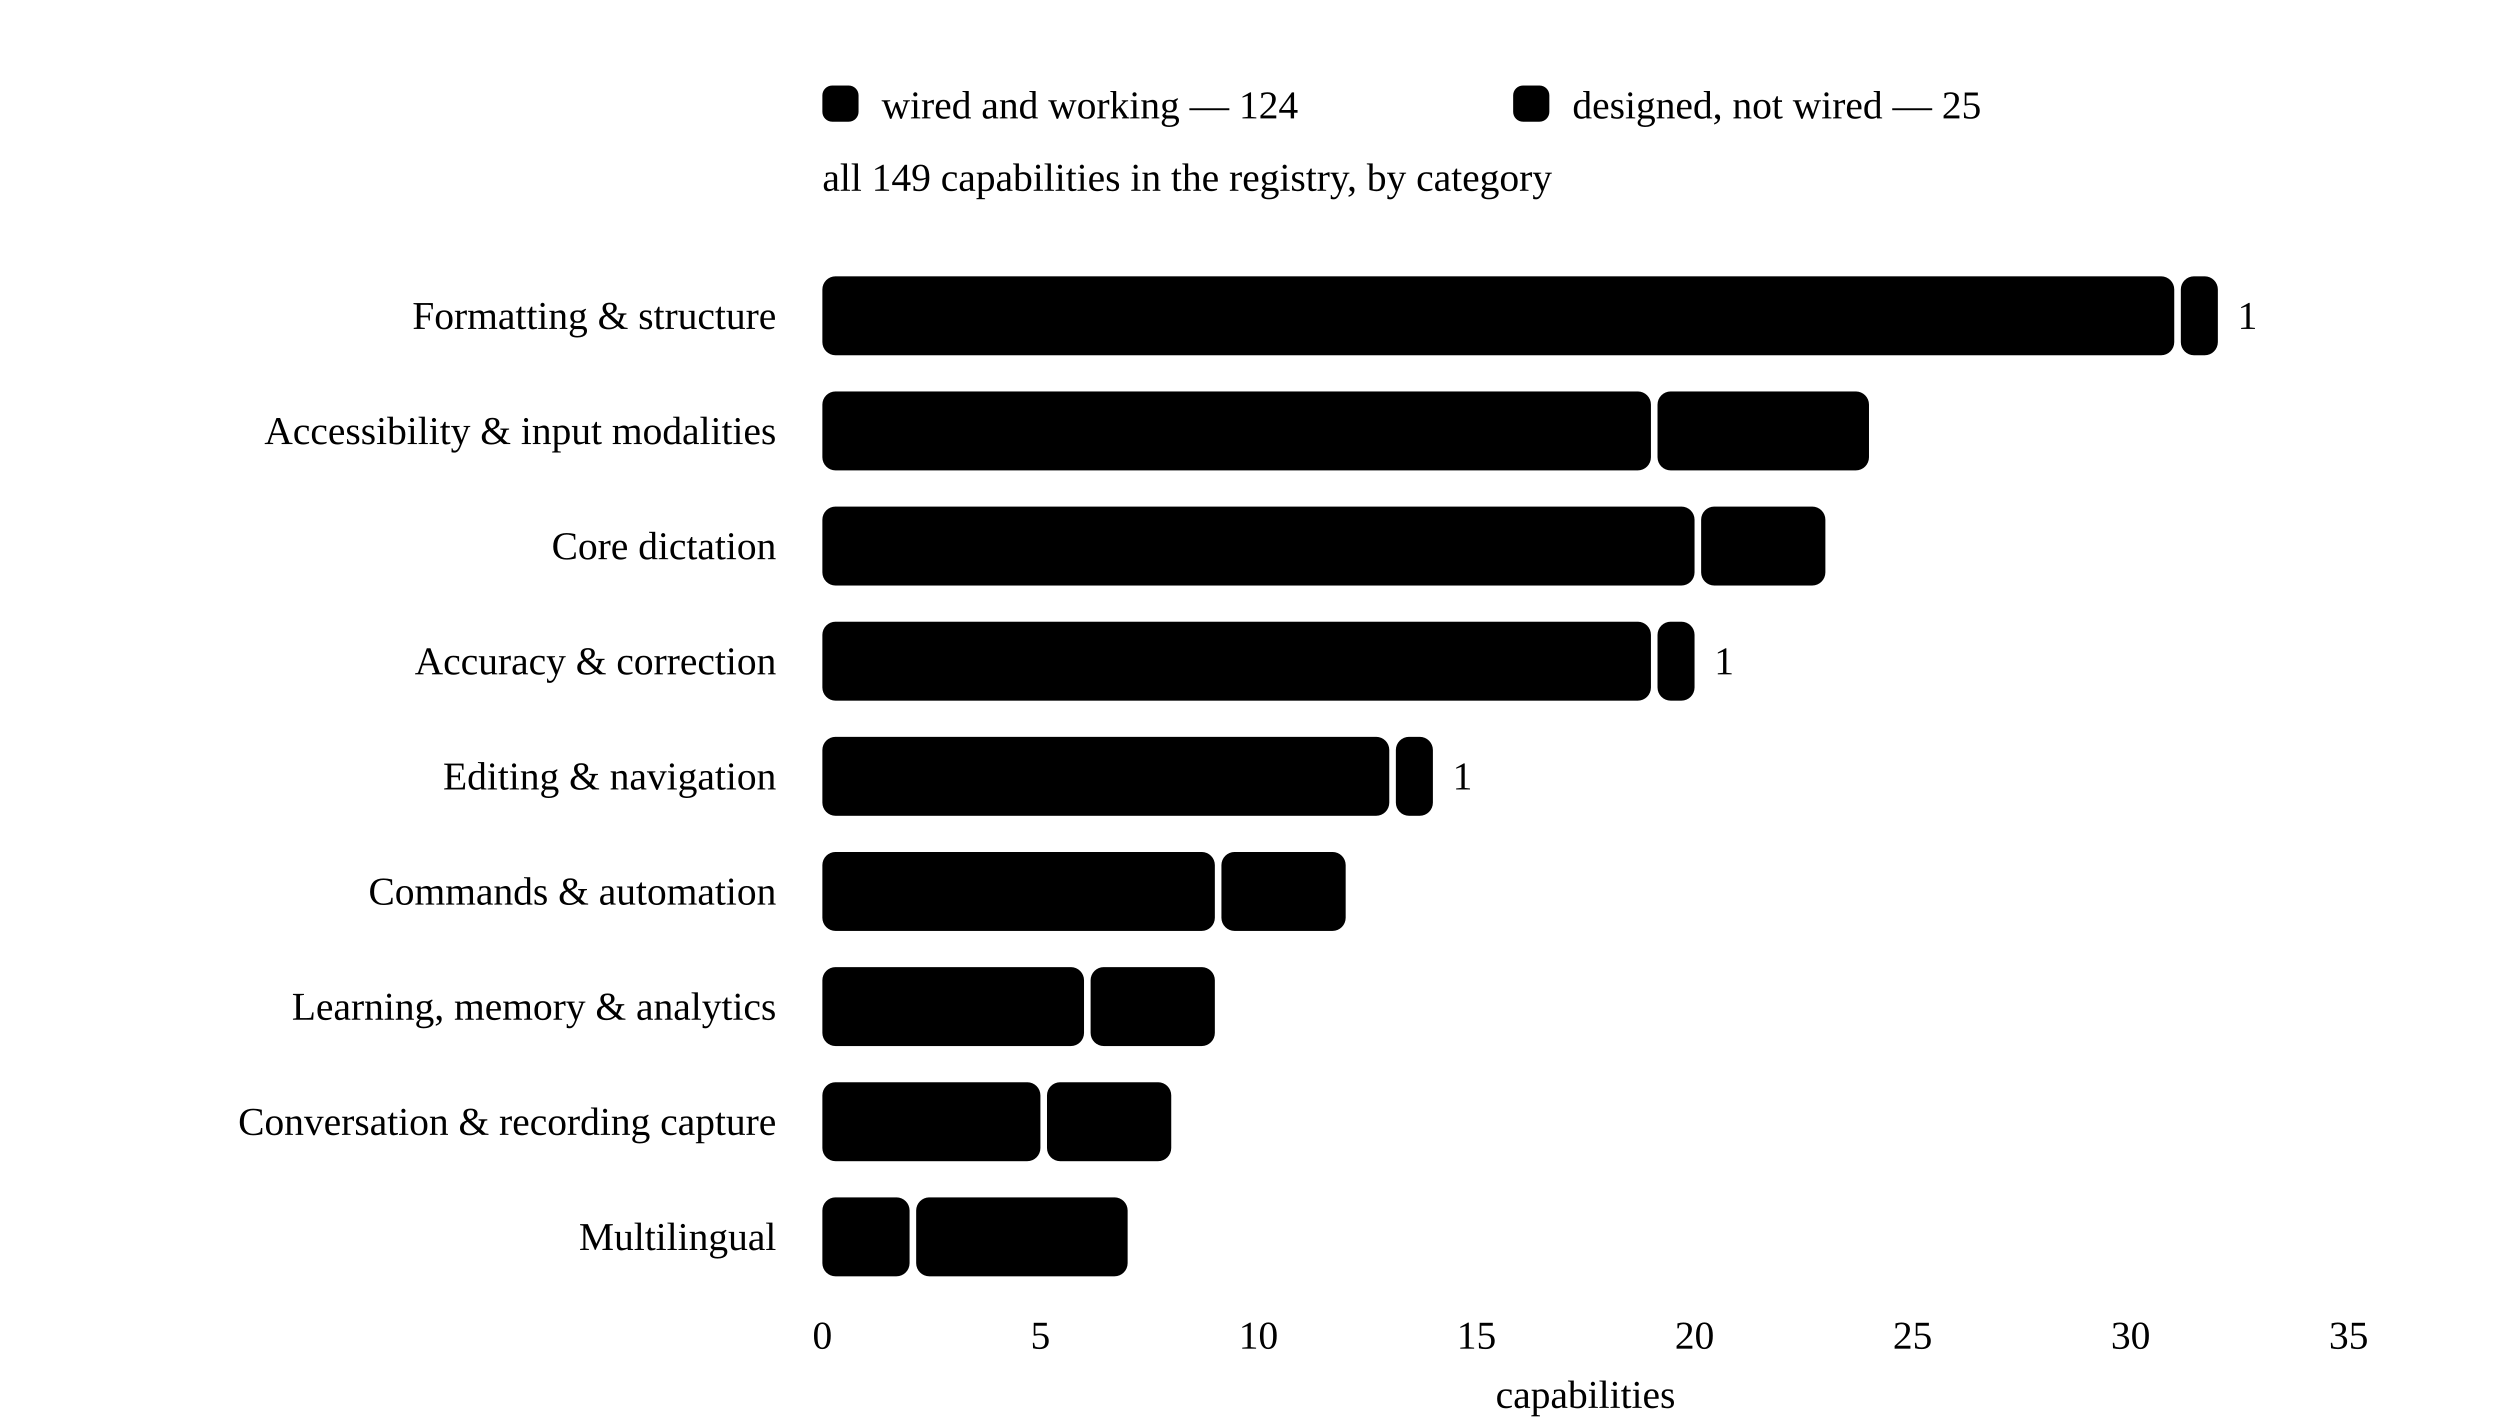
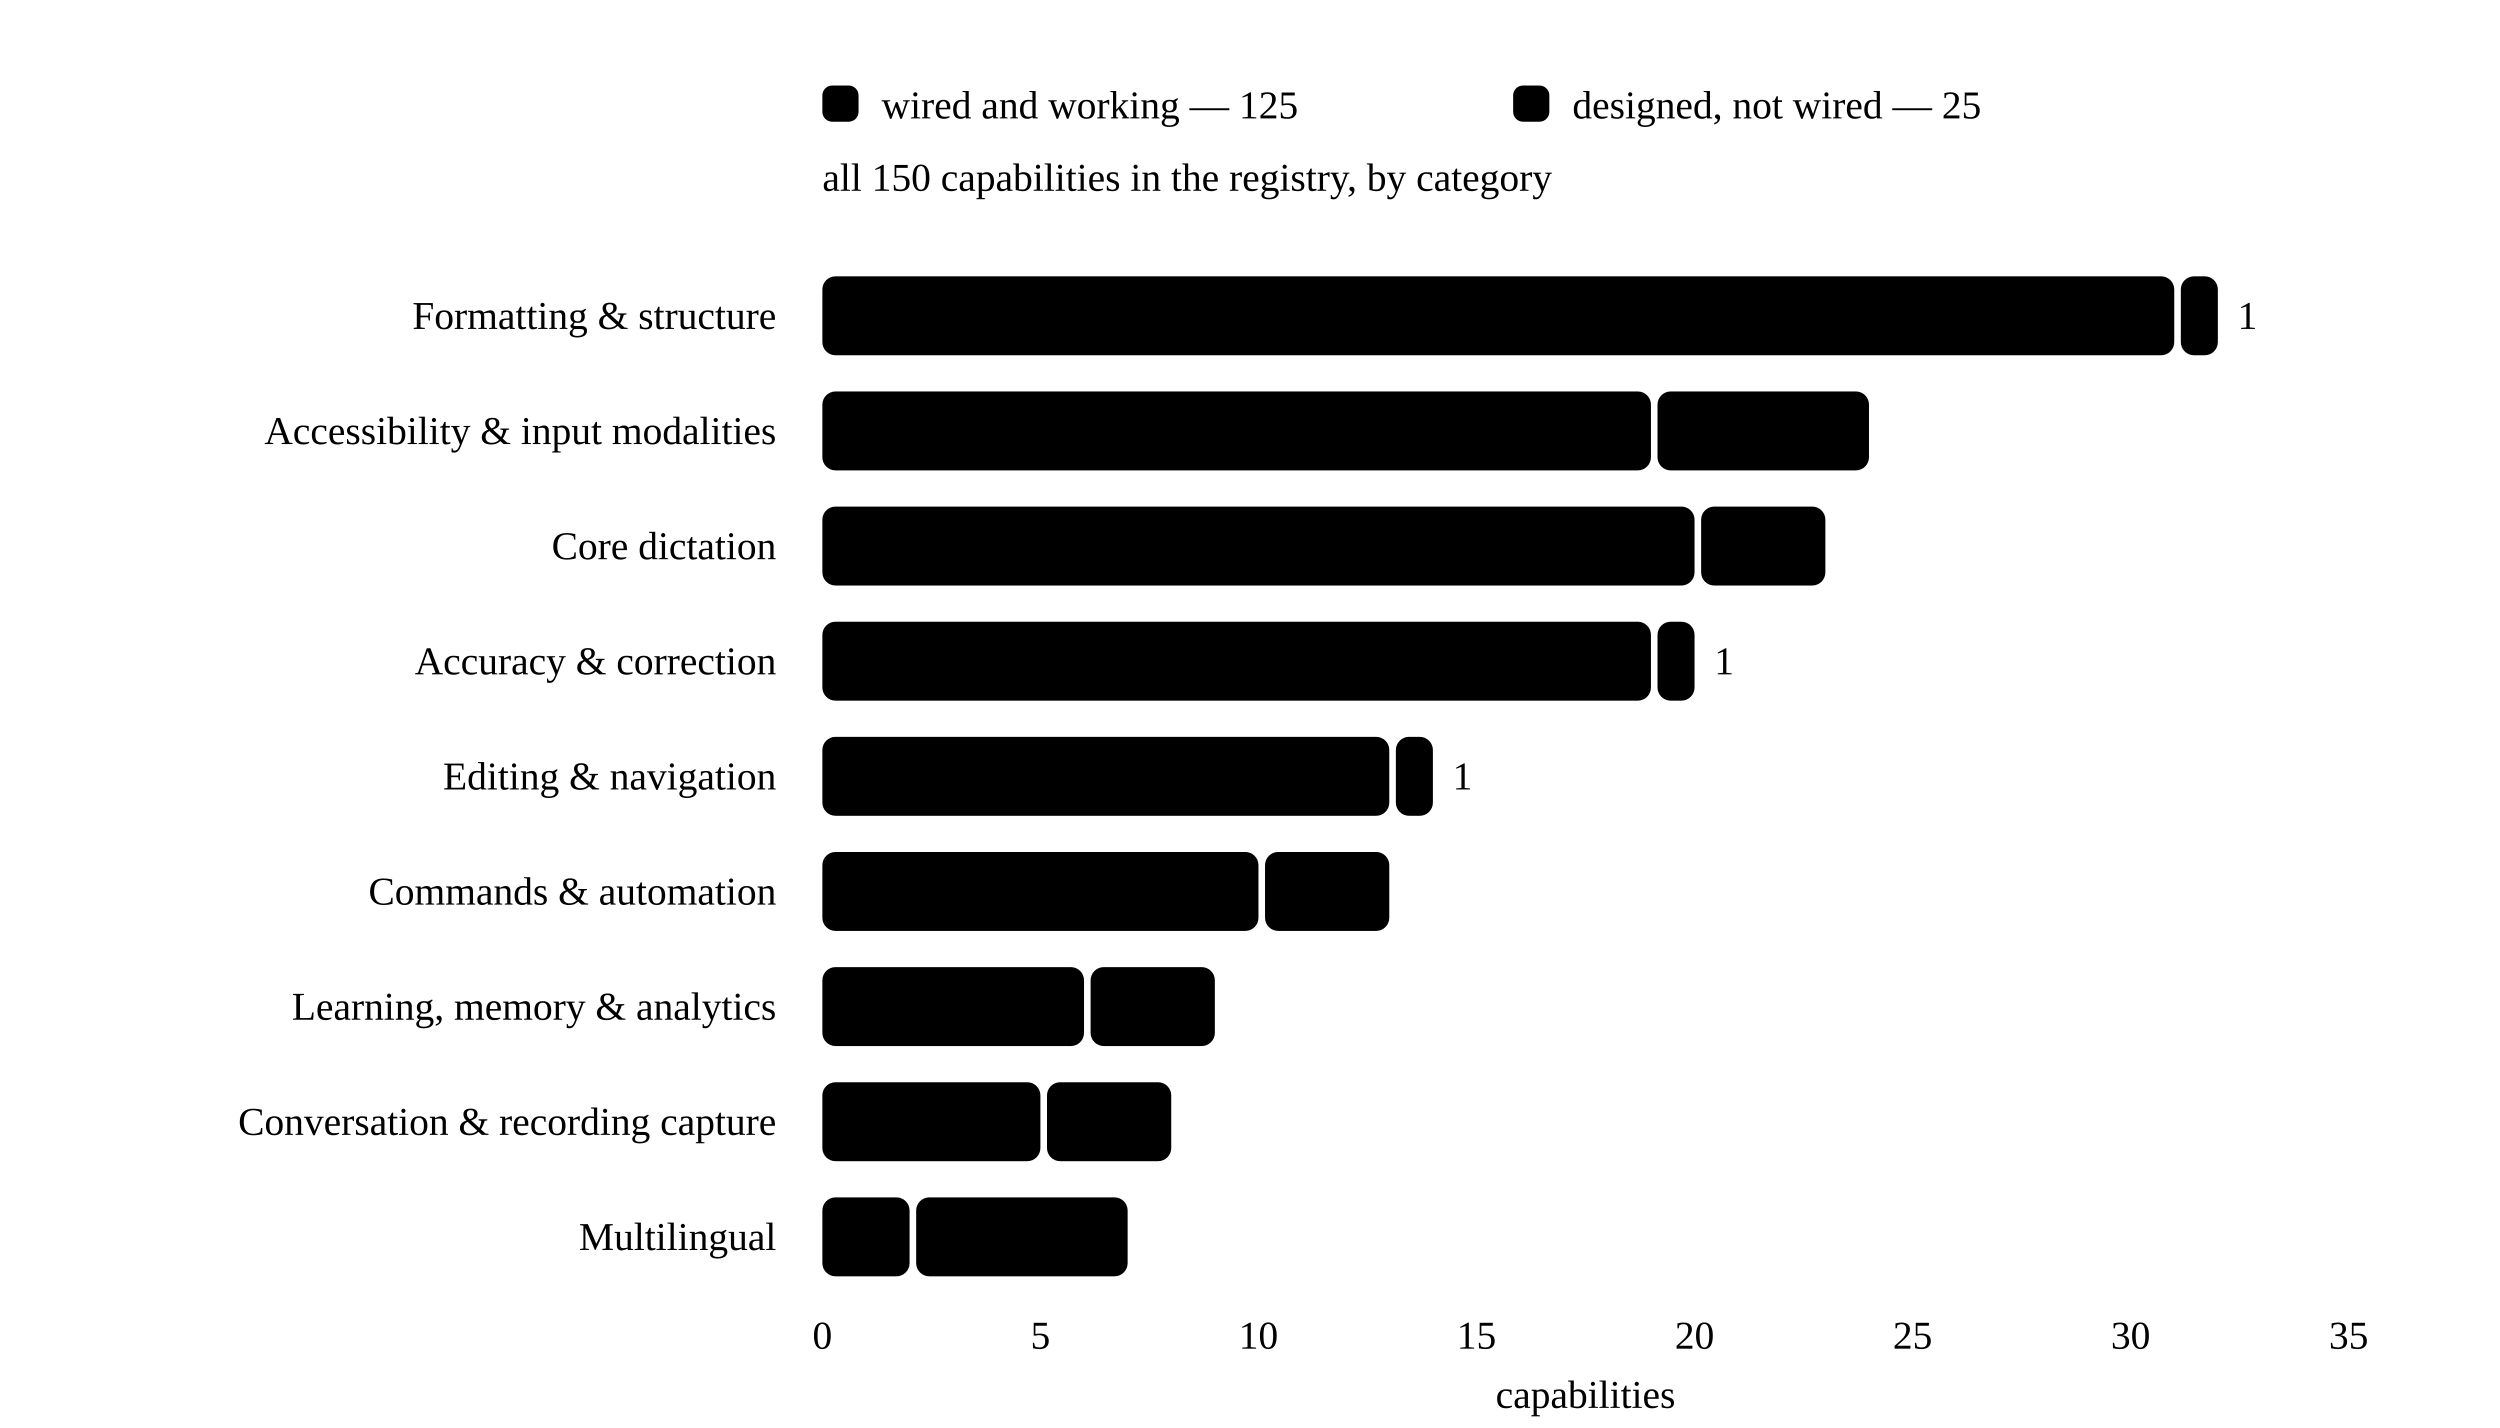
<svg xmlns="http://www.w3.org/2000/svg" class="yz-fig yz-fig--capabilities" viewBox="0 0 760 434" role="img" aria-labelledby="capabilities-t capabilities-d">
  <rect class="yz-swatch yz-bar--ship" x="250" y="26" width="11" height="11" rx="3" />
-   <text class="yz-l" x="268" y="36">wired and working — 124</text>
+   <text class="yz-l" x="268" y="36">wired and working — 125</text>
  <rect class="yz-swatch yz-bar--plan" x="460" y="26" width="11" height="11" rx="3" />
  <text class="yz-l" x="478" y="36">designed, not wired — 25</text>
-   <text class="yz-s" x="250" y="58">all 149 capabilities in the registry, by category</text>
+   <text class="yz-s" x="250" y="58">all 150 capabilities in the registry, by category</text>
  <path class="yz-grid" d="M 250 78 L 250 392" />
  <text class="yz-m" x="250" y="410" text-anchor="middle">0</text>
  <path class="yz-grid" d="M 316.286 78 L 316.286 392" />
  <text class="yz-m" x="316.286" y="410" text-anchor="middle">5</text>
  <path class="yz-grid" d="M 382.571 78 L 382.571 392" />
  <text class="yz-m" x="382.571" y="410" text-anchor="middle">10</text>
  <path class="yz-grid" d="M 448.857 78 L 448.857 392" />
  <text class="yz-m" x="448.857" y="410" text-anchor="middle">15</text>
  <path class="yz-grid" d="M 515.143 78 L 515.143 392" />
  <text class="yz-m" x="515.143" y="410" text-anchor="middle">20</text>
  <path class="yz-grid" d="M 581.429 78 L 581.429 392" />
  <text class="yz-m" x="581.429" y="410" text-anchor="middle">25</text>
  <path class="yz-grid" d="M 647.714 78 L 647.714 392" />
  <text class="yz-m" x="647.714" y="410" text-anchor="middle">30</text>
  <path class="yz-grid" d="M 714 78 L 714 392" />
  <text class="yz-m" x="714" y="410" text-anchor="middle">35</text>
  <text class="yz-m" x="482" y="428" text-anchor="middle">capabilities</text>
  <text class="yz-l" x="236" y="100" text-anchor="end">Formatting &amp; structure</text>
  <g class="yz-node">
    <rect class="yz-bar yz-bar--ship" x="250" y="84" width="410.971" height="24" rx="4" style="--yz-delay:0s" />
  </g>
  <g class="yz-node">
    <rect class="yz-bar yz-bar--plan" x="662.971" y="84" width="11.257" height="24" rx="4" style="--yz-delay:0s" />
  </g>
  <text class="yz-v yz-on-ship" x="652.971" y="100" text-anchor="end">31</text>
  <text class="yz-v" x="680.229" y="100">1</text>
  <text class="yz-l" x="236" y="135" text-anchor="end">Accessibility &amp; input modalities</text>
  <g class="yz-node">
    <rect class="yz-bar yz-bar--ship" x="250" y="119" width="251.886" height="24" rx="4" style="--yz-delay:0.06s" />
  </g>
  <g class="yz-node">
    <rect class="yz-bar yz-bar--plan" x="503.886" y="119" width="64.286" height="24" rx="4" style="--yz-delay:0.06s" />
  </g>
  <text class="yz-v yz-on-ship" x="493.886" y="135" text-anchor="end">19</text>
  <text class="yz-v yz-on-plan" x="560.171" y="135" text-anchor="end">5</text>
  <text class="yz-l" x="236" y="170" text-anchor="end">Core dictation</text>
  <g class="yz-node">
    <rect class="yz-bar yz-bar--ship" x="250" y="154" width="265.143" height="24" rx="4" style="--yz-delay:0.12s" />
  </g>
  <g class="yz-node">
    <rect class="yz-bar yz-bar--plan" x="517.143" y="154" width="37.771" height="24" rx="4" style="--yz-delay:0.12s" />
  </g>
  <text class="yz-v yz-on-ship" x="507.143" y="170" text-anchor="end">20</text>
  <text class="yz-v yz-on-plan" x="546.914" y="170" text-anchor="end">3</text>
  <text class="yz-l" x="236" y="205" text-anchor="end">Accuracy &amp; correction</text>
  <g class="yz-node">
    <rect class="yz-bar yz-bar--ship" x="250" y="189" width="251.886" height="24" rx="4" style="--yz-delay:0.18s" />
  </g>
  <g class="yz-node">
    <rect class="yz-bar yz-bar--plan" x="503.886" y="189" width="11.257" height="24" rx="4" style="--yz-delay:0.18s" />
  </g>
  <text class="yz-v yz-on-ship" x="493.886" y="205" text-anchor="end">19</text>
  <text class="yz-v" x="521.143" y="205">1</text>
  <text class="yz-l" x="236" y="240" text-anchor="end">Editing &amp; navigation</text>
  <g class="yz-node">
    <rect class="yz-bar yz-bar--ship" x="250" y="224" width="172.343" height="24" rx="4" style="--yz-delay:0.24s" />
  </g>
  <g class="yz-node">
    <rect class="yz-bar yz-bar--plan" x="424.343" y="224" width="11.257" height="24" rx="4" style="--yz-delay:0.24s" />
  </g>
  <text class="yz-v yz-on-ship" x="414.343" y="240" text-anchor="end">13</text>
  <text class="yz-v" x="441.6" y="240">1</text>
  <text class="yz-l" x="236" y="275" text-anchor="end">Commands &amp; automation</text>
  <g class="yz-node">
-     <rect class="yz-bar yz-bar--ship" x="250" y="259" width="119.314" height="24" rx="4" style="--yz-delay:0.3s" />
+     <rect class="yz-bar yz-bar--ship" x="250" y="259" width="132.571" height="24" rx="4" style="--yz-delay:0.3s" />
  </g>
  <g class="yz-node">
-     <rect class="yz-bar yz-bar--plan" x="371.314" y="259" width="37.771" height="24" rx="4" style="--yz-delay:0.3s" />
+     <rect class="yz-bar yz-bar--plan" x="384.571" y="259" width="37.771" height="24" rx="4" style="--yz-delay:0.3s" />
  </g>
-   <text class="yz-v yz-on-ship" x="361.314" y="275" text-anchor="end">9</text>
-   <text class="yz-v yz-on-plan" x="401.086" y="275" text-anchor="end">3</text>
+   <text class="yz-v yz-on-ship" x="374.571" y="275" text-anchor="end">10</text>
+   <text class="yz-v yz-on-plan" x="414.343" y="275" text-anchor="end">3</text>
  <text class="yz-l" x="236" y="310" text-anchor="end">Learning, memory &amp; analytics</text>
  <g class="yz-node">
    <rect class="yz-bar yz-bar--ship" x="250" y="294" width="79.543" height="24" rx="4" style="--yz-delay:0.36s" />
  </g>
  <g class="yz-node">
    <rect class="yz-bar yz-bar--plan" x="331.543" y="294" width="37.771" height="24" rx="4" style="--yz-delay:0.36s" />
  </g>
  <text class="yz-v yz-on-ship" x="321.543" y="310" text-anchor="end">6</text>
  <text class="yz-v yz-on-plan" x="361.314" y="310" text-anchor="end">3</text>
  <text class="yz-l" x="236" y="345" text-anchor="end">Conversation &amp; recording capture</text>
  <g class="yz-node">
    <rect class="yz-bar yz-bar--ship" x="250" y="329" width="66.286" height="24" rx="4" style="--yz-delay:0.42s" />
  </g>
  <g class="yz-node">
    <rect class="yz-bar yz-bar--plan" x="318.286" y="329" width="37.771" height="24" rx="4" style="--yz-delay:0.42s" />
  </g>
  <text class="yz-v yz-on-ship" x="308.286" y="345" text-anchor="end">5</text>
  <text class="yz-v yz-on-plan" x="348.057" y="345" text-anchor="end">3</text>
  <text class="yz-l" x="236" y="380" text-anchor="end">Multilingual</text>
  <g class="yz-node">
    <rect class="yz-bar yz-bar--ship" x="250" y="364" width="26.514" height="24" rx="4" style="--yz-delay:0.48s" />
  </g>
  <g class="yz-node">
    <rect class="yz-bar yz-bar--plan" x="278.514" y="364" width="64.286" height="24" rx="4" style="--yz-delay:0.48s" />
  </g>
  <text class="yz-v yz-on-ship" x="268.514" y="380" text-anchor="end">2</text>
  <text class="yz-v yz-on-plan" x="334.8" y="380" text-anchor="end">5</text>
</svg>
